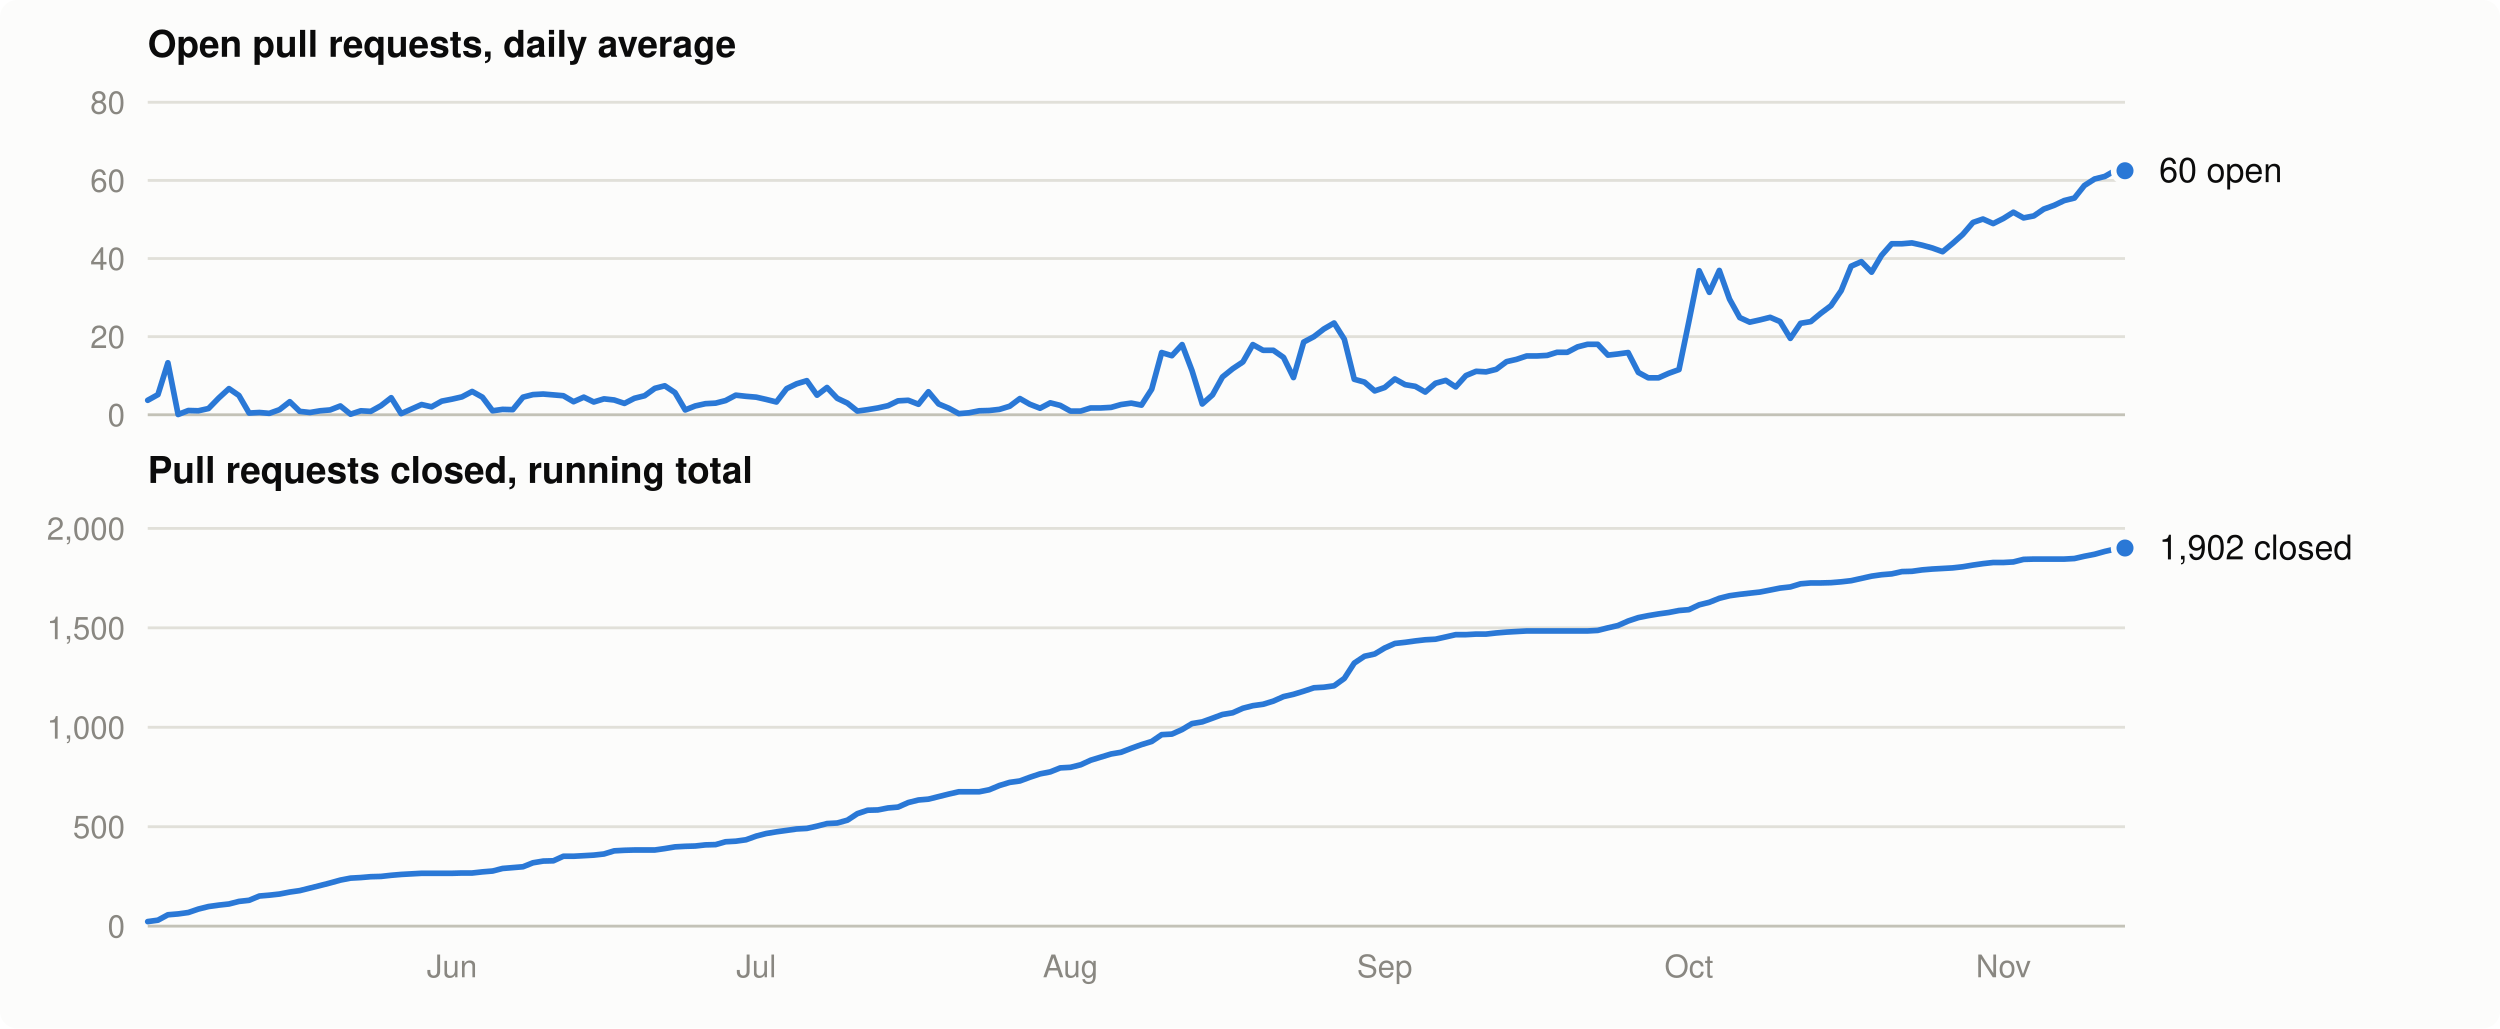
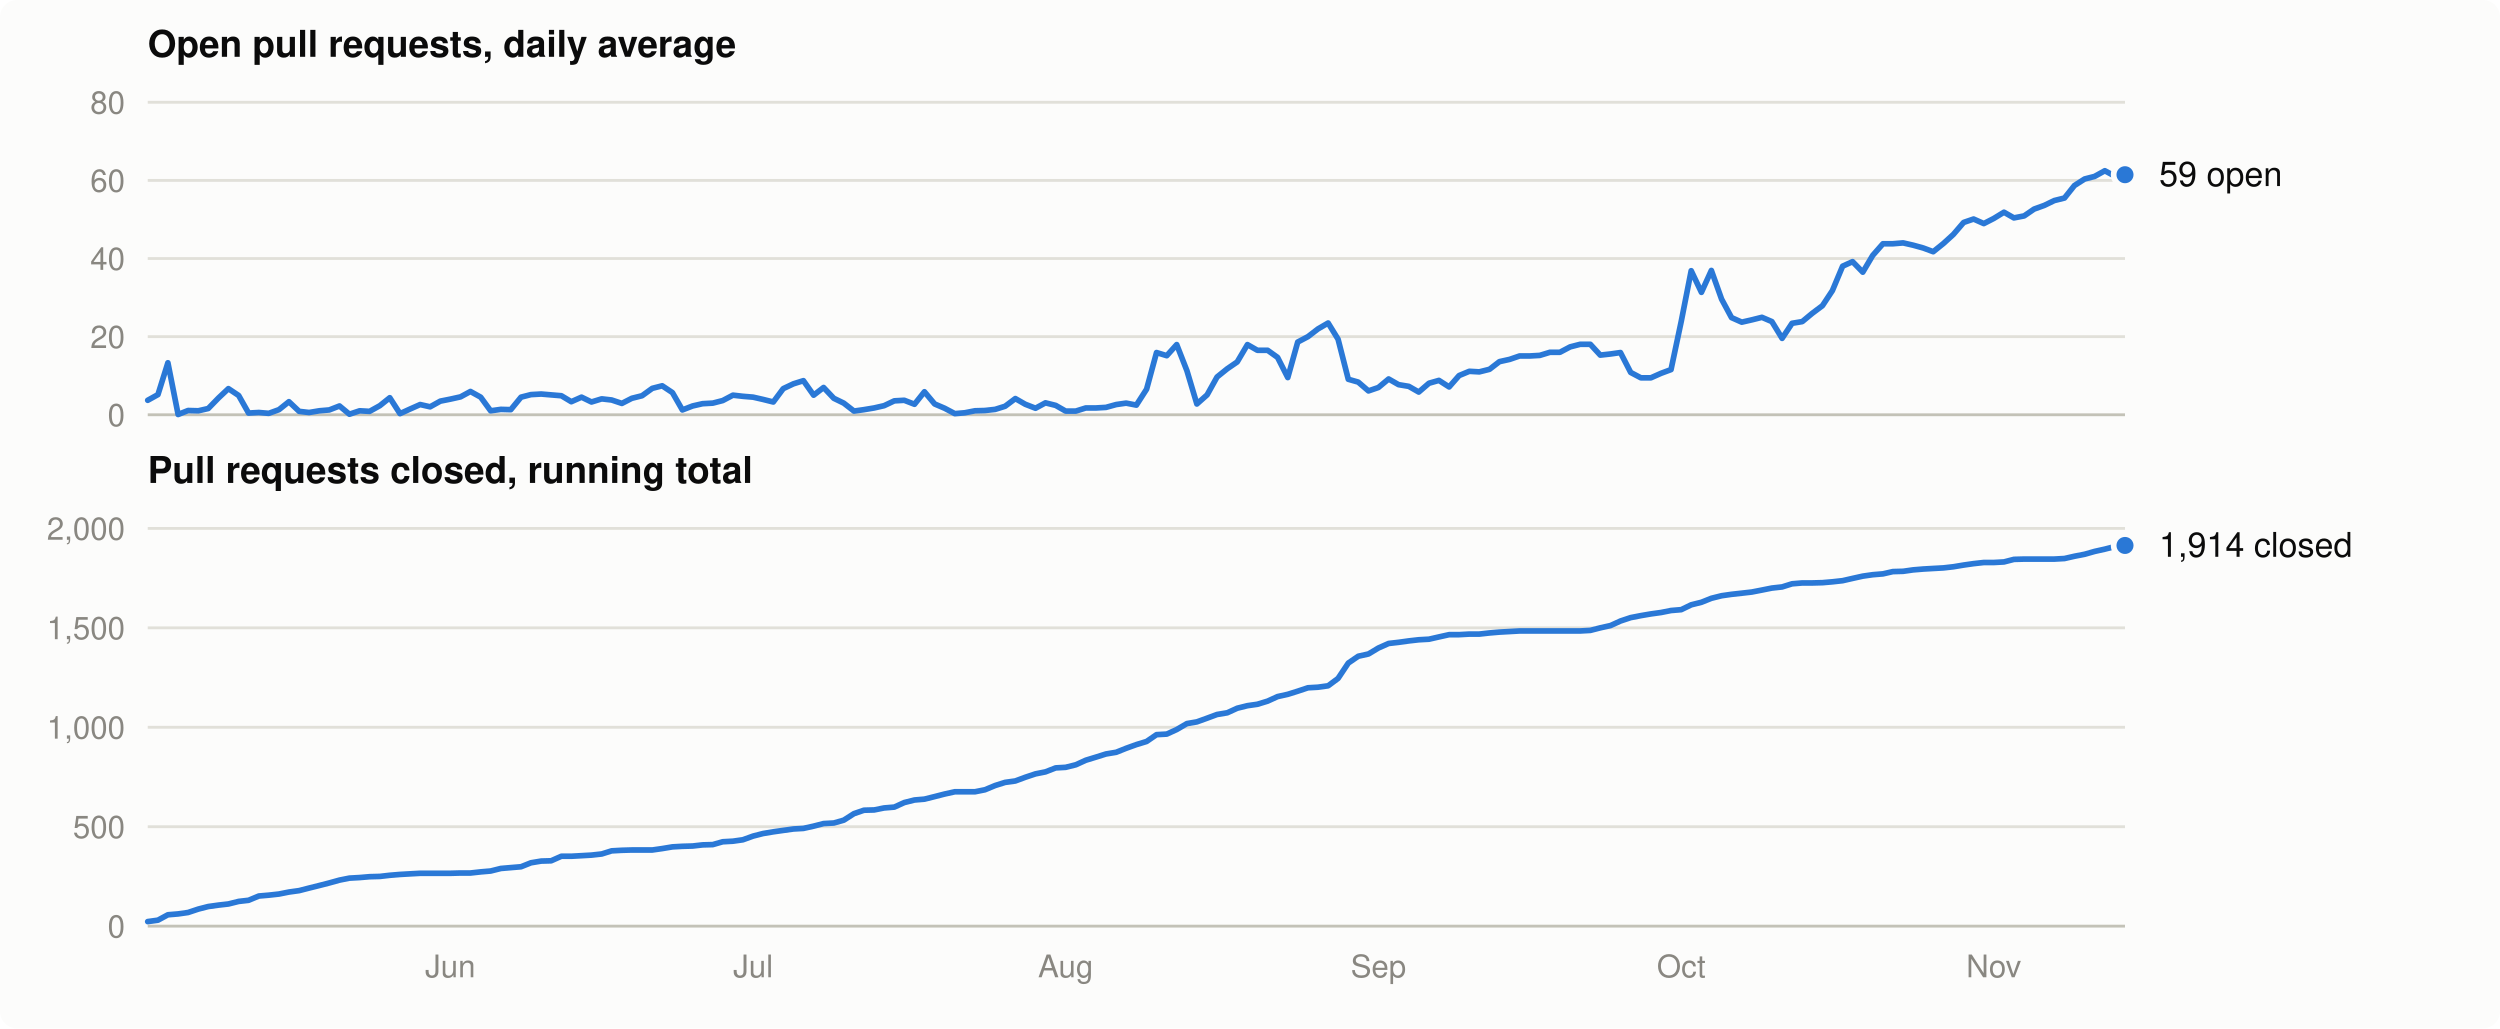
<svg xmlns="http://www.w3.org/2000/svg" width="880" height="362" viewBox="0 0 880 362" role="img" aria-labelledby="t d" font-family="-apple-system, BlinkMacSystemFont, 'Segoe UI', Helvetica, Arial, sans-serif">
  <rect width="100%" height="100%" rx="6" fill="#fcfcfb" />
  <text x="52.0" y="20.0" fill="#0b0b0b" font-size="13" font-weight="600" text-anchor="start">Open pull requests, daily average</text>
  <line x1="52" y1="146.0" x2="748" y2="146.0" stroke="#c3c2b7" stroke-width="1" />
  <text x="44.0" y="150.0" fill="#898781" font-size="11" font-weight="400" text-anchor="end">0</text>
  <line x1="52" y1="118.5" x2="748" y2="118.5" stroke="#e1e0d9" stroke-width="1" />
  <text x="44.0" y="122.5" fill="#898781" font-size="11" font-weight="400" text-anchor="end">20</text>
  <line x1="52" y1="91.0" x2="748" y2="91.0" stroke="#e1e0d9" stroke-width="1" />
  <text x="44.0" y="95.0" fill="#898781" font-size="11" font-weight="400" text-anchor="end">40</text>
  <line x1="52" y1="63.5" x2="748" y2="63.5" stroke="#e1e0d9" stroke-width="1" />
  <text x="44.0" y="67.5" fill="#898781" font-size="11" font-weight="400" text-anchor="end">60</text>
  <line x1="52" y1="36.0" x2="748" y2="36.0" stroke="#e1e0d9" stroke-width="1" />
  <text x="44.0" y="40.0" fill="#898781" font-size="11" font-weight="400" text-anchor="end">80</text>
-   <path d="M52.0,140.9 L55.6,138.9 L59.1,127.7 L62.7,145.9 L66.3,144.5 L69.8,144.6 L73.4,143.8 L77.0,140.1 L80.6,136.8 L84.1,139.2 L87.7,145.4 L91.3,145.2 L94.8,145.5 L98.4,144.2 L102.0,141.4 L105.5,144.8 L109.1,145.2 L112.7,144.6 L116.2,144.3 L119.8,142.9 L123.4,145.8 L127.0,144.6 L130.5,144.8 L134.1,142.8 L137.7,140.0 L141.2,145.6 L144.8,144.0 L148.4,142.4 L151.9,143.2 L155.5,141.2 L159.1,140.5 L162.6,139.7 L166.2,137.8 L169.8,139.8 L173.4,144.6 L176.9,144.1 L180.5,144.2 L184.1,139.8 L187.6,138.9 L191.2,138.7 L194.8,139.0 L198.3,139.3 L201.9,141.4 L205.5,139.8 L209.0,141.5 L212.6,140.4 L216.2,140.8 L219.8,142.0 L223.3,140.2 L226.9,139.3 L230.5,136.7 L234.0,135.8 L237.6,138.2 L241.2,144.3 L244.7,142.9 L248.3,142.1 L251.9,141.9 L255.4,141.0 L259.0,139.1 L262.6,139.5 L266.2,139.8 L269.7,140.6 L273.3,141.5 L276.9,136.8 L280.4,135.1 L284.0,134.0 L287.6,139.1 L291.1,136.4 L294.7,140.2 L298.3,141.9 L301.8,144.7 L305.4,144.2 L309.0,143.6 L312.6,142.8 L316.1,141.1 L319.7,140.9 L323.3,142.3 L326.8,137.9 L330.4,142.2 L334.0,143.7 L337.5,145.6 L341.1,145.3 L344.7,144.6 L348.2,144.5 L351.8,144.1 L355.4,143.0 L359.0,140.3 L362.5,142.3 L366.1,143.7 L369.7,141.8 L373.2,142.7 L376.8,144.7 L380.4,144.7 L383.9,143.6 L387.5,143.6 L391.1,143.4 L394.6,142.4 L398.2,141.9 L401.8,142.6 L405.4,137.0 L408.9,124.1 L412.5,125.2 L416.1,121.3 L419.6,130.5 L423.2,142.2 L426.8,139.0 L430.3,132.7 L433.9,129.8 L437.5,127.4 L441.0,121.3 L444.6,123.3 L448.2,123.3 L451.8,125.8 L455.3,132.9 L458.9,120.4 L462.5,118.5 L466.0,115.8 L469.6,113.7 L473.2,119.4 L476.7,133.5 L480.3,134.5 L483.9,137.6 L487.4,136.4 L491.0,133.4 L494.6,135.4 L498.2,136.0 L501.7,138.0 L505.3,134.9 L508.9,133.9 L512.4,136.2 L516.0,132.2 L519.6,130.7 L523.1,130.9 L526.7,130.0 L530.3,127.3 L533.8,126.5 L537.4,125.3 L541.0,125.3 L544.6,125.1 L548.1,124.0 L551.7,124.0 L555.3,122.1 L558.8,121.2 L562.4,121.2 L566.0,125.0 L569.5,124.6 L573.1,124.1 L576.7,131.1 L580.2,133.0 L583.8,133.0 L587.4,131.4 L591.0,130.1 L594.5,113.1 L598.1,95.3 L601.7,102.9 L605.2,95.2 L608.8,105.3 L612.4,111.8 L615.9,113.4 L619.5,112.6 L623.1,111.7 L626.6,113.2 L630.2,119.1 L633.8,113.8 L637.4,113.2 L640.9,110.3 L644.5,107.6 L648.1,102.3 L651.6,93.7 L655.2,92.1 L658.8,95.8 L662.3,89.9 L665.9,85.8 L669.5,85.8 L673.0,85.5 L676.6,86.3 L680.2,87.3 L683.8,88.6 L687.3,85.7 L690.9,82.5 L694.5,78.3 L698.0,77.1 L701.6,78.7 L705.2,76.9 L708.7,74.7 L712.3,76.7 L715.9,76.0 L719.4,73.6 L723.0,72.3 L726.6,70.6 L730.2,69.7 L733.7,65.3 L737.3,63.0 L740.9,62.1 L744.4,60.1 L748.0,60.1" fill="none" stroke="#2a78d6" stroke-width="2" stroke-linejoin="round" stroke-linecap="round" />
-   <circle cx="748.0" cy="60.1" r="4" fill="#2a78d6" stroke="#fcfcfb" stroke-width="2" />
-   <text x="760.0" y="64.1" fill="#0b0b0b" font-size="12" font-weight="400" text-anchor="start">60 open</text>
+   <path d="M52.0,140.9 L55.6,138.9 L59.1,127.7 L62.7,145.9 L66.2,144.5 L69.8,144.6 L73.3,143.8 L76.9,140.1 L80.4,136.8 L84.0,139.2 L87.5,145.4 L91.1,145.2 L94.6,145.5 L98.2,144.2 L101.7,141.4 L105.3,144.8 L108.8,145.2 L112.4,144.6 L115.9,144.3 L119.5,142.9 L123.0,145.8 L126.6,144.6 L130.1,144.8 L133.7,142.8 L137.2,140.0 L140.8,145.6 L144.3,144.0 L147.9,142.4 L151.4,143.2 L155.0,141.2 L158.5,140.5 L162.1,139.7 L165.6,137.8 L169.2,139.8 L172.7,144.6 L176.3,144.1 L179.8,144.2 L183.4,139.8 L186.9,138.9 L190.5,138.7 L194.0,139.0 L197.6,139.3 L201.1,141.4 L204.7,139.8 L208.2,141.5 L211.8,140.4 L215.3,140.8 L218.9,142.0 L222.4,140.2 L226.0,139.3 L229.6,136.7 L233.1,135.8 L236.7,138.2 L240.2,144.3 L243.8,142.9 L247.3,142.1 L250.9,141.9 L254.4,141.0 L258.0,139.1 L261.5,139.5 L265.1,139.8 L268.6,140.6 L272.2,141.5 L275.7,136.8 L279.3,135.1 L282.8,134.0 L286.4,139.1 L289.9,136.4 L293.5,140.2 L297.0,141.9 L300.6,144.7 L304.1,144.2 L307.7,143.6 L311.2,142.8 L314.8,141.1 L318.3,140.9 L321.9,142.3 L325.4,137.9 L329.0,142.2 L332.5,143.7 L336.1,145.6 L339.6,145.3 L343.2,144.6 L346.7,144.5 L350.3,144.1 L353.8,143.0 L357.4,140.3 L360.9,142.3 L364.5,143.7 L368.0,141.8 L371.6,142.7 L375.1,144.7 L378.7,144.7 L382.2,143.6 L385.8,143.6 L389.3,143.4 L392.9,142.4 L396.4,141.9 L400.0,142.6 L403.6,137.0 L407.1,124.1 L410.7,125.2 L414.2,121.3 L417.8,130.5 L421.3,142.2 L424.9,139.0 L428.4,132.7 L432.0,129.8 L435.5,127.4 L439.1,121.3 L442.6,123.3 L446.2,123.3 L449.7,125.8 L453.3,132.9 L456.8,120.4 L460.4,118.5 L463.9,115.8 L467.5,113.7 L471.0,119.4 L474.6,133.5 L478.1,134.5 L481.7,137.6 L485.2,136.4 L488.8,133.4 L492.3,135.4 L495.9,136.0 L499.4,138.0 L503.0,134.9 L506.5,133.9 L510.1,136.2 L513.6,132.2 L517.2,130.7 L520.7,130.9 L524.3,130.0 L527.8,127.3 L531.4,126.5 L534.9,125.3 L538.5,125.3 L542.0,125.1 L545.6,124.0 L549.1,124.0 L552.7,122.1 L556.2,121.2 L559.8,121.2 L563.3,125.0 L566.9,124.6 L570.4,124.1 L574.0,131.1 L577.6,133.0 L581.1,133.0 L584.7,131.4 L588.2,130.1 L591.8,113.1 L595.3,95.3 L598.9,102.9 L602.4,95.2 L606.0,105.3 L609.5,111.8 L613.1,113.4 L616.6,112.6 L620.2,111.7 L623.7,113.2 L627.3,119.1 L630.8,113.8 L634.4,113.2 L637.9,110.3 L641.5,107.6 L645.0,102.3 L648.6,93.7 L652.1,92.1 L655.7,95.8 L659.2,89.9 L662.8,85.8 L666.3,85.8 L669.9,85.5 L673.4,86.3 L677.0,87.3 L680.5,88.6 L684.1,85.7 L687.6,82.5 L691.2,78.3 L694.7,77.1 L698.3,78.7 L701.8,76.9 L705.4,74.7 L708.9,76.7 L712.5,76.0 L716.0,73.6 L719.6,72.3 L723.1,70.6 L726.7,69.7 L730.2,65.3 L733.8,63.0 L737.3,62.1 L740.9,60.1 L744.4,62.0 L748.0,61.5" fill="none" stroke="#2a78d6" stroke-width="2" stroke-linejoin="round" stroke-linecap="round" />
+   <circle cx="748.0" cy="61.5" r="4" fill="#2a78d6" stroke="#fcfcfb" stroke-width="2" />
+   <text x="760.0" y="65.5" fill="#0b0b0b" font-size="12" font-weight="400" text-anchor="start">59 open</text>
  <text x="52.0" y="170.0" fill="#0b0b0b" font-size="13" font-weight="600" text-anchor="start">Pull requests closed, running total</text>
  <line x1="52" y1="326.0" x2="748" y2="326.0" stroke="#c3c2b7" stroke-width="1" />
  <text x="44.0" y="330.0" fill="#898781" font-size="11" font-weight="400" text-anchor="end">0</text>
  <line x1="52" y1="291.0" x2="748" y2="291.0" stroke="#e1e0d9" stroke-width="1" />
  <text x="44.0" y="295.0" fill="#898781" font-size="11" font-weight="400" text-anchor="end">500</text>
  <line x1="52" y1="256.0" x2="748" y2="256.0" stroke="#e1e0d9" stroke-width="1" />
  <text x="44.0" y="260.0" fill="#898781" font-size="11" font-weight="400" text-anchor="end">1,000</text>
  <line x1="52" y1="221.0" x2="748" y2="221.0" stroke="#e1e0d9" stroke-width="1" />
  <text x="44.0" y="225.0" fill="#898781" font-size="11" font-weight="400" text-anchor="end">1,500</text>
  <line x1="52" y1="186.0" x2="748" y2="186.0" stroke="#e1e0d9" stroke-width="1" />
  <text x="44.0" y="190.0" fill="#898781" font-size="11" font-weight="400" text-anchor="end">2,000</text>
-   <path d="M52.0,324.4 L55.6,323.9 L59.1,322.0 L62.7,321.7 L66.3,321.2 L69.8,320.0 L73.4,319.1 L77.0,318.6 L80.6,318.2 L84.1,317.3 L87.7,316.9 L91.3,315.4 L94.8,315.1 L98.4,314.7 L102.0,314.0 L105.5,313.5 L109.1,312.6 L112.7,311.7 L116.2,310.8 L119.8,309.8 L123.4,309.1 L127.0,308.9 L130.5,308.6 L134.1,308.5 L137.7,308.1 L141.2,307.8 L144.8,307.6 L148.4,307.4 L151.9,307.4 L155.5,307.4 L159.1,307.4 L162.6,307.3 L166.2,307.3 L169.8,306.9 L173.4,306.6 L176.9,305.7 L180.5,305.4 L184.1,305.1 L187.6,303.7 L191.2,303.1 L194.8,303.0 L198.3,301.4 L201.9,301.4 L205.5,301.2 L209.0,301.0 L212.6,300.6 L216.2,299.5 L219.8,299.3 L223.3,299.2 L226.9,299.2 L230.5,299.2 L234.0,298.7 L237.6,298.1 L241.2,297.9 L244.7,297.8 L248.3,297.4 L251.9,297.3 L255.4,296.3 L259.0,296.1 L262.6,295.6 L266.2,294.3 L269.7,293.4 L273.3,292.8 L276.9,292.3 L280.4,291.8 L284.0,291.6 L287.6,290.8 L291.1,289.9 L294.7,289.7 L298.3,288.7 L301.8,286.4 L305.4,285.2 L309.0,285.1 L312.6,284.4 L316.1,284.1 L319.7,282.5 L323.3,281.6 L326.8,281.3 L330.4,280.4 L334.0,279.5 L337.5,278.7 L341.1,278.7 L344.7,278.7 L348.2,278.0 L351.8,276.5 L355.4,275.4 L359.0,274.9 L362.5,273.6 L366.1,272.4 L369.7,271.7 L373.2,270.3 L376.8,270.1 L380.4,269.2 L383.9,267.6 L387.5,266.5 L391.1,265.4 L394.6,264.8 L398.2,263.4 L401.8,262.1 L405.4,261.0 L408.9,258.6 L412.5,258.4 L416.1,256.8 L419.6,254.7 L423.2,254.1 L426.8,252.8 L430.3,251.5 L433.9,250.9 L437.5,249.3 L441.0,248.4 L444.6,247.9 L448.2,246.8 L451.8,245.2 L455.3,244.4 L458.9,243.3 L462.5,242.1 L466.0,241.9 L469.6,241.4 L473.2,238.8 L476.7,233.4 L480.3,231.0 L483.9,230.2 L487.4,228.1 L491.0,226.5 L494.6,226.1 L498.2,225.6 L501.7,225.2 L505.3,225.0 L508.9,224.2 L512.4,223.4 L516.0,223.4 L519.6,223.2 L523.1,223.2 L526.7,222.8 L530.3,222.5 L533.8,222.3 L537.4,222.1 L541.0,222.1 L544.6,222.1 L548.1,222.1 L551.7,222.1 L555.3,222.1 L558.8,222.1 L562.4,221.9 L566.0,221.0 L569.5,220.2 L573.1,218.6 L576.7,217.4 L580.2,216.7 L583.8,216.1 L587.4,215.6 L591.0,214.9 L594.5,214.6 L598.1,212.9 L601.7,212.0 L605.2,210.6 L608.8,209.7 L612.4,209.2 L615.9,208.8 L619.5,208.4 L623.1,207.7 L626.6,207.0 L630.2,206.6 L633.8,205.5 L637.4,205.2 L640.9,205.2 L644.5,205.1 L648.1,204.8 L651.6,204.4 L655.2,203.6 L658.8,202.8 L662.3,202.3 L665.9,202.0 L669.5,201.2 L673.0,201.1 L676.6,200.6 L680.2,200.3 L683.8,200.1 L687.3,199.9 L690.9,199.5 L694.5,198.9 L698.0,198.4 L701.6,198.0 L705.2,198.0 L708.7,197.8 L712.3,196.9 L715.9,196.8 L719.4,196.8 L723.0,196.8 L726.6,196.8 L730.2,196.6 L733.7,195.8 L737.3,195.1 L740.9,194.1 L744.4,193.3 L748.0,192.9" fill="none" stroke="#2a78d6" stroke-width="2" stroke-linejoin="round" stroke-linecap="round" />
-   <circle cx="748.0" cy="192.9" r="4" fill="#2a78d6" stroke="#fcfcfb" stroke-width="2" />
-   <text x="760.0" y="196.9" fill="#0b0b0b" font-size="12" font-weight="400" text-anchor="start">1,902 closed</text>
-   <text x="159.1" y="344.0" fill="#898781" font-size="11" font-weight="400" text-anchor="middle">Jun</text>
-   <text x="266.2" y="344.0" fill="#898781" font-size="11" font-weight="400" text-anchor="middle">Jul</text>
-   <text x="376.8" y="344.0" fill="#898781" font-size="11" font-weight="400" text-anchor="middle">Aug</text>
-   <text x="487.4" y="344.0" fill="#898781" font-size="11" font-weight="400" text-anchor="middle">Sep</text>
-   <text x="594.5" y="344.0" fill="#898781" font-size="11" font-weight="400" text-anchor="middle">Oct</text>
-   <text x="705.2" y="344.0" fill="#898781" font-size="11" font-weight="400" text-anchor="middle">Nov</text>
+   <path d="M52.0,324.4 L55.6,323.9 L59.1,322.0 L62.7,321.7 L66.2,321.2 L69.8,320.0 L73.3,319.1 L76.9,318.6 L80.4,318.2 L84.0,317.3 L87.5,316.9 L91.1,315.4 L94.6,315.1 L98.2,314.7 L101.7,314.0 L105.3,313.5 L108.8,312.6 L112.4,311.7 L115.9,310.8 L119.5,309.8 L123.0,309.1 L126.6,308.9 L130.1,308.6 L133.7,308.5 L137.2,308.1 L140.8,307.8 L144.3,307.6 L147.9,307.4 L151.4,307.4 L155.0,307.4 L158.5,307.4 L162.1,307.3 L165.6,307.3 L169.2,306.9 L172.7,306.6 L176.3,305.7 L179.8,305.4 L183.4,305.1 L186.9,303.7 L190.5,303.1 L194.0,303.0 L197.6,301.4 L201.1,301.4 L204.7,301.2 L208.2,301.0 L211.8,300.6 L215.3,299.5 L218.9,299.3 L222.4,299.2 L226.0,299.2 L229.6,299.2 L233.1,298.7 L236.7,298.1 L240.2,297.9 L243.8,297.8 L247.3,297.4 L250.9,297.3 L254.4,296.3 L258.0,296.1 L261.5,295.6 L265.1,294.3 L268.6,293.4 L272.2,292.8 L275.7,292.3 L279.3,291.8 L282.8,291.6 L286.4,290.8 L289.9,289.9 L293.5,289.7 L297.0,288.7 L300.6,286.4 L304.1,285.2 L307.7,285.1 L311.2,284.4 L314.8,284.1 L318.3,282.5 L321.9,281.6 L325.4,281.3 L329.0,280.4 L332.5,279.5 L336.1,278.7 L339.6,278.7 L343.2,278.7 L346.7,278.0 L350.3,276.5 L353.8,275.4 L357.4,274.9 L360.9,273.6 L364.5,272.4 L368.0,271.7 L371.6,270.3 L375.1,270.1 L378.7,269.2 L382.2,267.6 L385.8,266.5 L389.3,265.4 L392.9,264.8 L396.4,263.4 L400.0,262.1 L403.6,261.0 L407.1,258.6 L410.7,258.4 L414.2,256.8 L417.8,254.7 L421.3,254.1 L424.9,252.8 L428.4,251.5 L432.0,250.9 L435.5,249.3 L439.1,248.4 L442.6,247.9 L446.2,246.8 L449.7,245.2 L453.3,244.4 L456.8,243.3 L460.4,242.1 L463.9,241.9 L467.5,241.4 L471.0,238.8 L474.6,233.4 L478.1,231.0 L481.7,230.2 L485.2,228.1 L488.8,226.5 L492.3,226.1 L495.9,225.6 L499.4,225.2 L503.0,225.0 L506.5,224.2 L510.1,223.4 L513.6,223.4 L517.2,223.2 L520.7,223.2 L524.3,222.8 L527.8,222.5 L531.4,222.3 L534.9,222.1 L538.5,222.1 L542.0,222.1 L545.6,222.1 L549.1,222.1 L552.7,222.1 L556.2,222.1 L559.8,221.9 L563.3,221.0 L566.9,220.2 L570.4,218.6 L574.0,217.4 L577.6,216.7 L581.1,216.1 L584.7,215.6 L588.2,214.9 L591.8,214.6 L595.3,212.9 L598.9,212.0 L602.4,210.6 L606.0,209.7 L609.5,209.2 L613.1,208.8 L616.6,208.4 L620.2,207.7 L623.7,207.0 L627.3,206.6 L630.8,205.5 L634.4,205.2 L637.9,205.2 L641.5,205.1 L645.0,204.8 L648.6,204.4 L652.1,203.6 L655.7,202.8 L659.2,202.3 L662.8,202.0 L666.3,201.2 L669.9,201.1 L673.4,200.6 L677.0,200.3 L680.5,200.1 L684.1,199.9 L687.6,199.5 L691.2,198.9 L694.7,198.4 L698.3,198.0 L701.8,198.0 L705.4,197.8 L708.9,196.9 L712.5,196.8 L716.0,196.8 L719.6,196.8 L723.1,196.8 L726.7,196.6 L730.2,195.8 L733.8,195.1 L737.3,194.1 L740.9,193.3 L744.4,192.4 L748.0,192.0" fill="none" stroke="#2a78d6" stroke-width="2" stroke-linejoin="round" stroke-linecap="round" />
+   <circle cx="748.0" cy="192.0" r="4" fill="#2a78d6" stroke="#fcfcfb" stroke-width="2" />
+   <text x="760.0" y="196.0" fill="#0b0b0b" font-size="12" font-weight="400" text-anchor="start">1,914 closed</text>
+   <text x="158.5" y="344.0" fill="#898781" font-size="11" font-weight="400" text-anchor="middle">Jun</text>
+   <text x="265.1" y="344.0" fill="#898781" font-size="11" font-weight="400" text-anchor="middle">Jul</text>
+   <text x="375.1" y="344.0" fill="#898781" font-size="11" font-weight="400" text-anchor="middle">Aug</text>
+   <text x="485.2" y="344.0" fill="#898781" font-size="11" font-weight="400" text-anchor="middle">Sep</text>
+   <text x="591.8" y="344.0" fill="#898781" font-size="11" font-weight="400" text-anchor="middle">Oct</text>
+   <text x="701.8" y="344.0" fill="#898781" font-size="11" font-weight="400" text-anchor="middle">Nov</text>
</svg>
